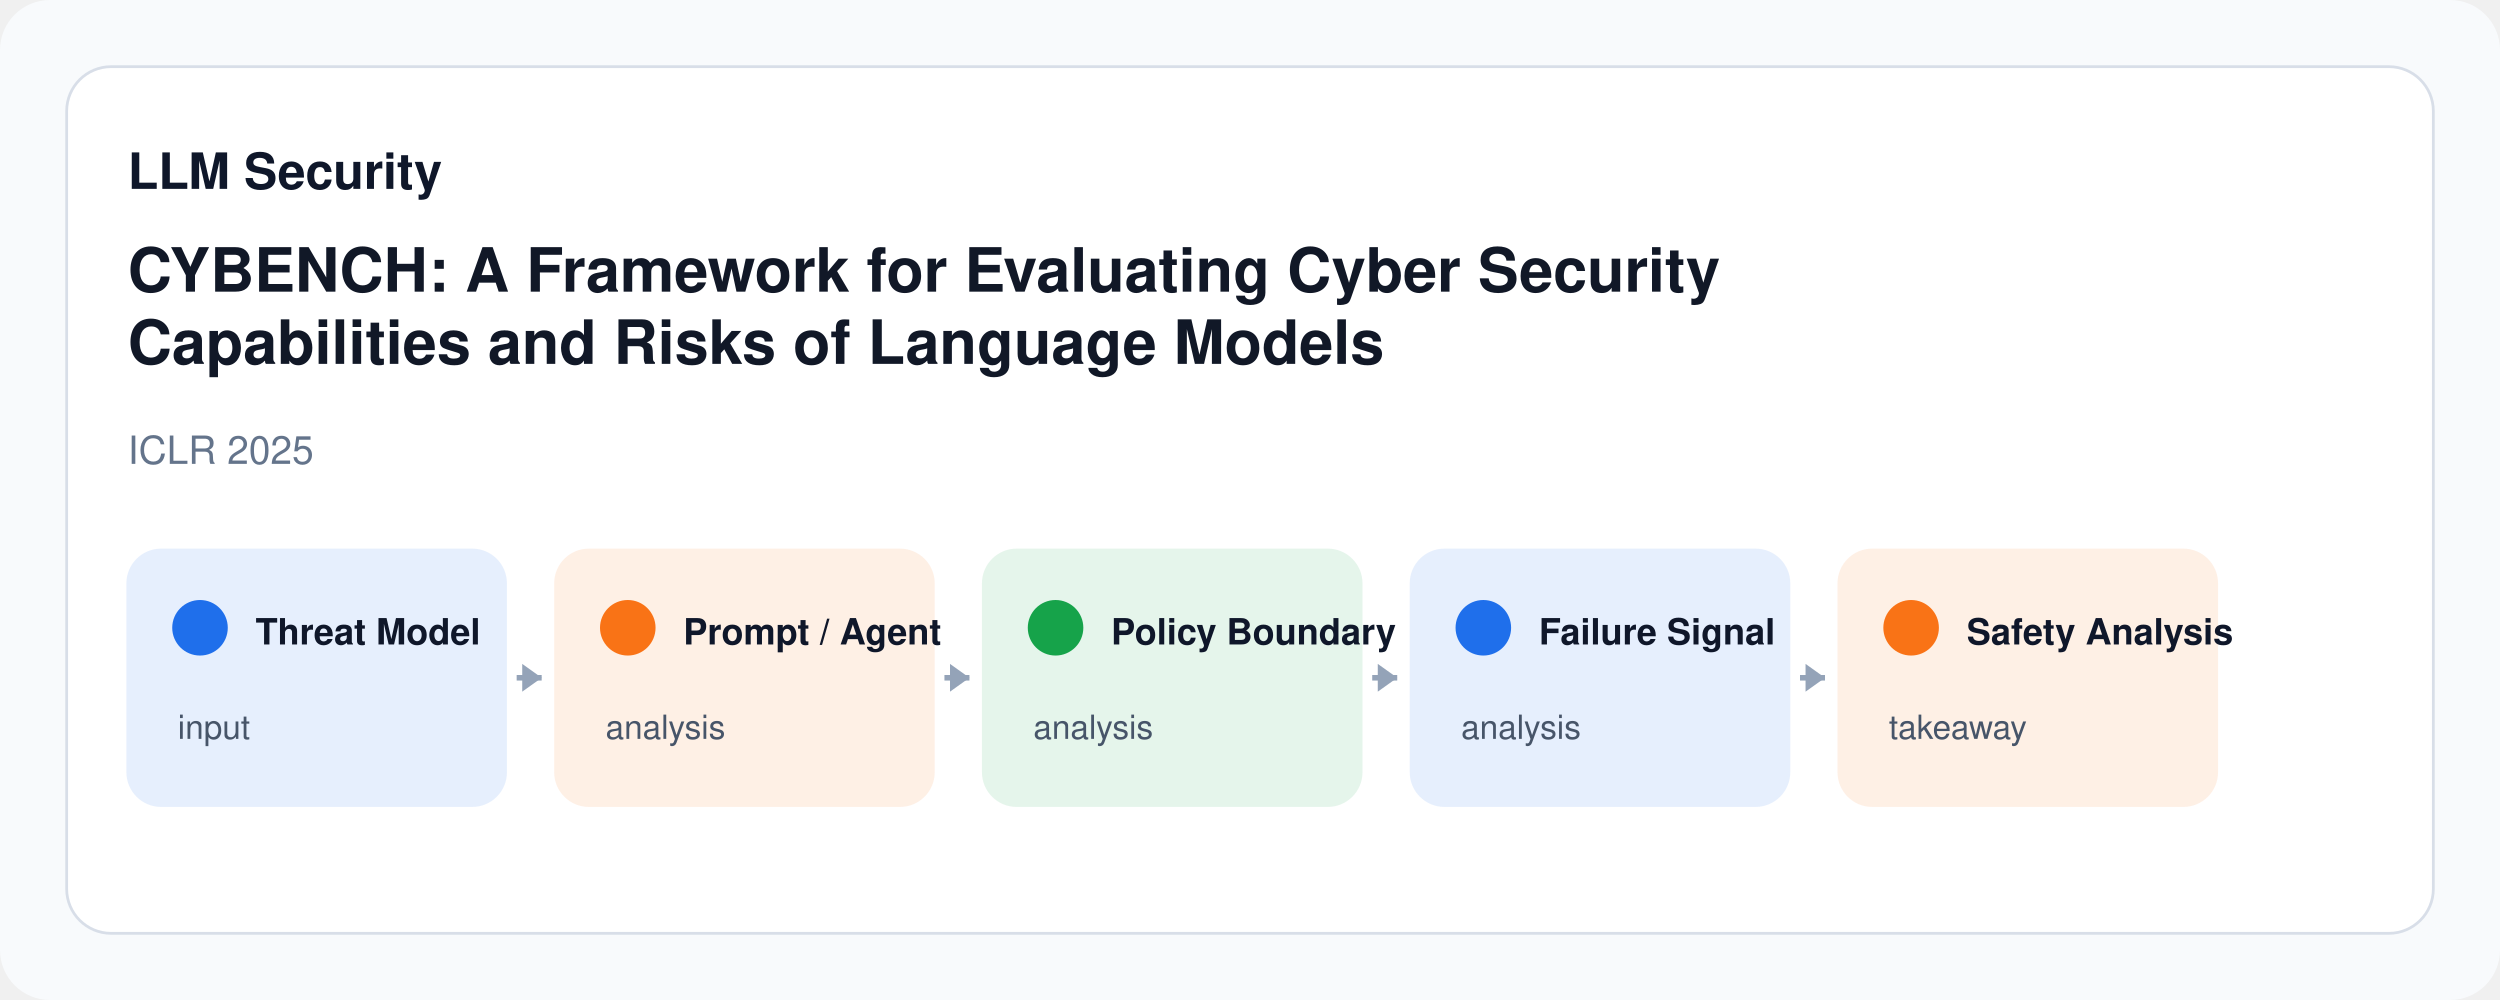
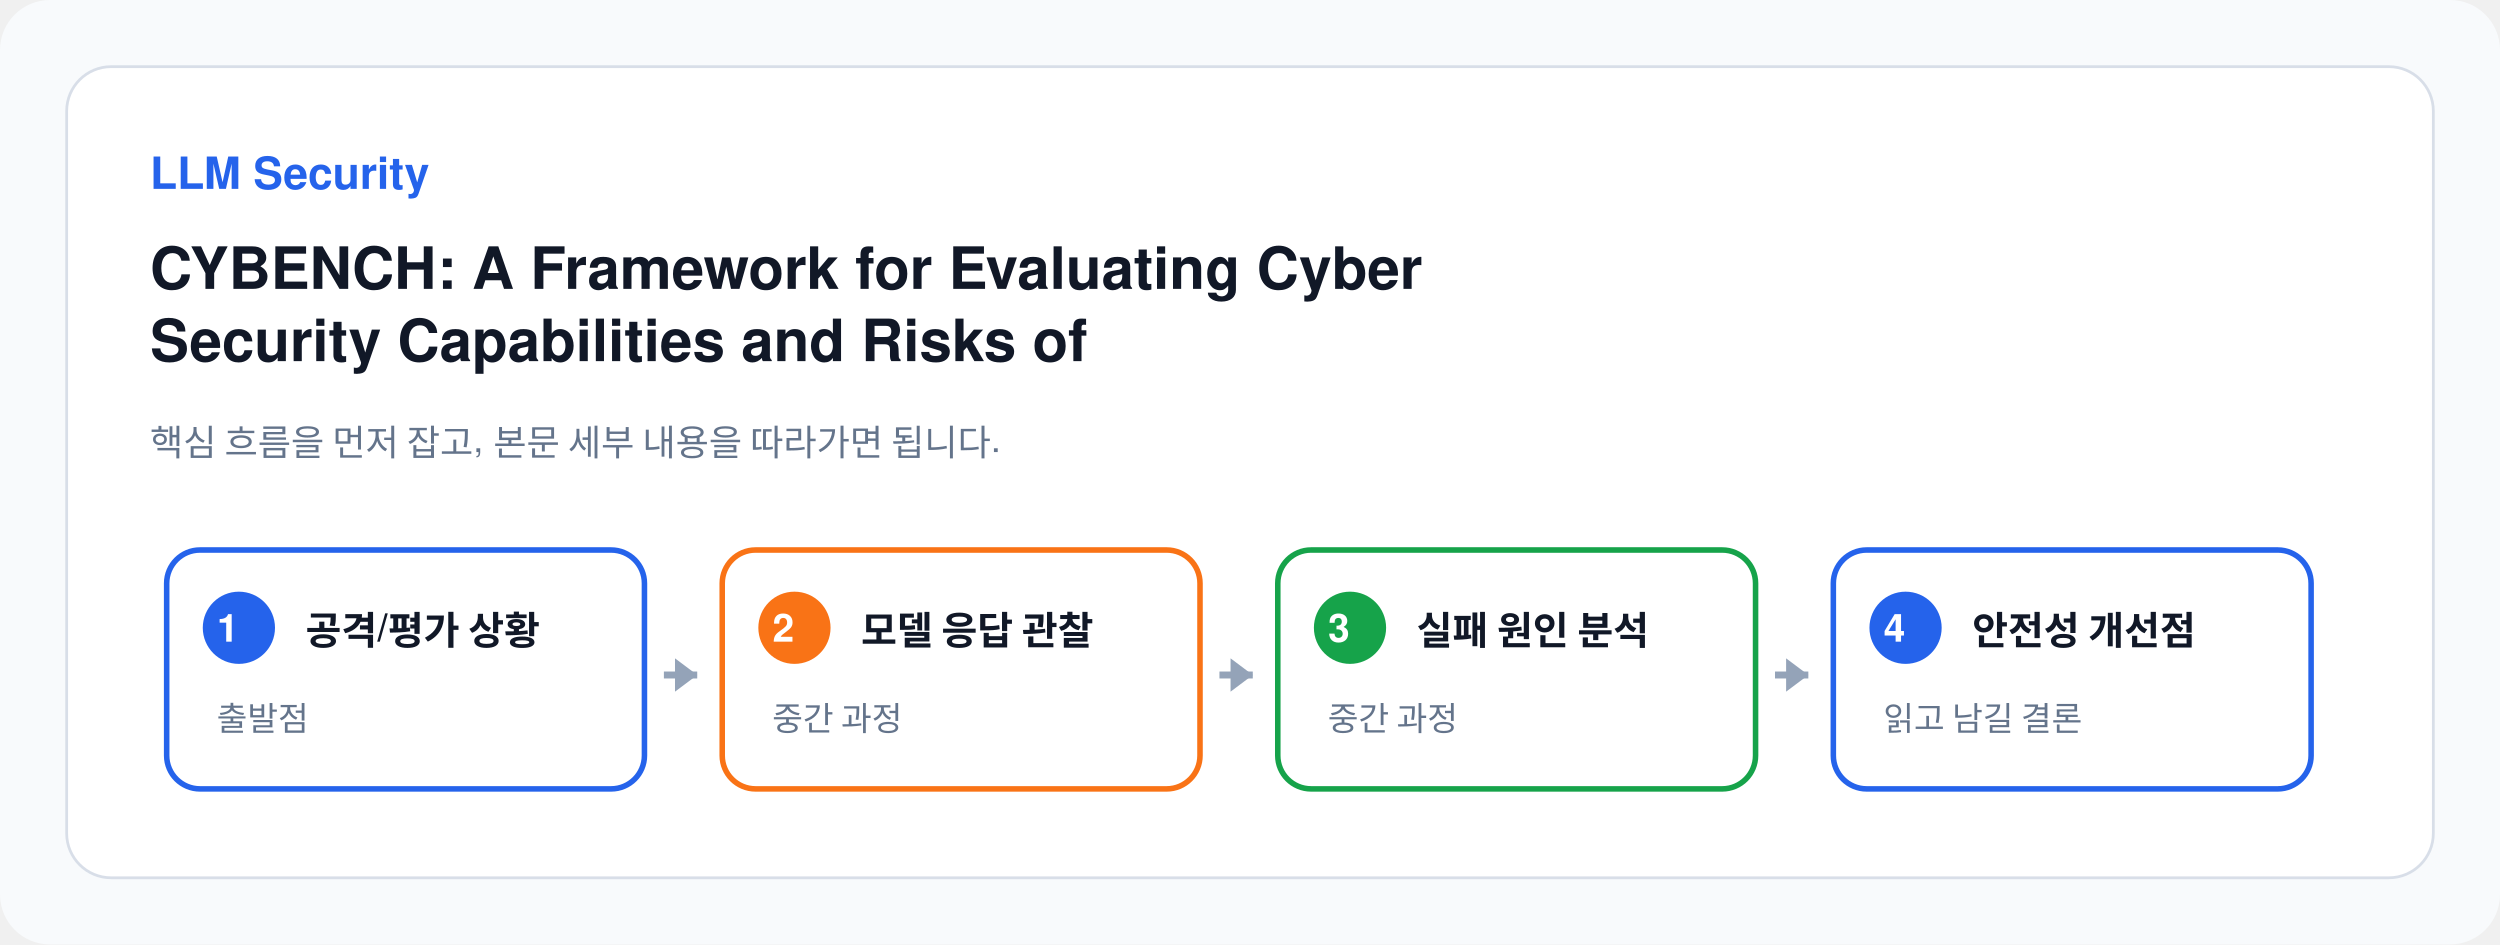
- <svg xmlns="http://www.w3.org/2000/svg" width="900" height="360" viewBox="0 0 900 360" role="img" aria-labelledby="title desc">
-   <rect width="900" height="360" rx="18" fill="#f8fafc" />
-   <rect x="24" y="24" width="852" height="312" rx="16" fill="#ffffff" stroke="#d8dee8" />
-   <text x="46" y="68" font-family="-apple-system, BlinkMacSystemFont, Segoe UI, Helvetica, Arial, sans-serif" font-size="18" font-weight="700" fill="#0f172a">LLM Security</text>
-   <text x="46" y="105" font-family="-apple-system, BlinkMacSystemFont, Segoe UI, Helvetica, Arial, sans-serif" font-size="22" font-weight="700" fill="#111827">CYBENCH: A Framework for Evaluating Cyber Security</text>
-   <text x="46" y="131" font-family="-apple-system, BlinkMacSystemFont, Segoe UI, Helvetica, Arial, sans-serif" font-size="22" font-weight="700" fill="#111827">Capabilities and Risks of Language Models</text>
-   <text x="46" y="167" font-family="-apple-system, BlinkMacSystemFont, Segoe UI, Helvetica, Arial, sans-serif" font-size="14" fill="#64748b">ICLR 2025</text>
-   <rect x="46" y="198" width="136" height="92" rx="12" fill="#1f6feb" opacity="0.11" stroke="#1f6feb" />
-   <circle cx="72" cy="226" r="10" fill="#1f6feb" />
-   <text x="92" y="232" font-family="-apple-system, BlinkMacSystemFont, Segoe UI, Helvetica, Arial, sans-serif" font-size="13" font-weight="700" fill="#0f172a">Threat Model</text>
-   <text x="64" y="266" font-family="-apple-system, BlinkMacSystemFont, Segoe UI, Helvetica, Arial, sans-serif" font-size="12" fill="#475569">input</text>
-   <path d="M186 244 H195" stroke="#94a3b8" stroke-width="2" />
-   <path d="M195 244 l-7 -5 v10 z" fill="#94a3b8" />
-   <rect x="200" y="198" width="136" height="92" rx="12" fill="#f97316" opacity="0.11" stroke="#f97316" />
-   <circle cx="226" cy="226" r="10" fill="#f97316" />
-   <text x="246" y="232" font-family="-apple-system, BlinkMacSystemFont, Segoe UI, Helvetica, Arial, sans-serif" font-size="13" font-weight="700" fill="#0f172a">Prompt / Agent</text>
-   <text x="218" y="266" font-family="-apple-system, BlinkMacSystemFont, Segoe UI, Helvetica, Arial, sans-serif" font-size="12" fill="#475569">analysis</text>
-   <path d="M340 244 H349" stroke="#94a3b8" stroke-width="2" />
-   <path d="M349 244 l-7 -5 v10 z" fill="#94a3b8" />
-   <rect x="354" y="198" width="136" height="92" rx="12" fill="#16a34a" opacity="0.11" stroke="#16a34a" />
-   <circle cx="380" cy="226" r="10" fill="#16a34a" />
-   <text x="400" y="232" font-family="-apple-system, BlinkMacSystemFont, Segoe UI, Helvetica, Arial, sans-serif" font-size="13" font-weight="700" fill="#0f172a">Policy Boundary</text>
-   <text x="372" y="266" font-family="-apple-system, BlinkMacSystemFont, Segoe UI, Helvetica, Arial, sans-serif" font-size="12" fill="#475569">analysis</text>
-   <path d="M494 244 H503" stroke="#94a3b8" stroke-width="2" />
-   <path d="M503 244 l-7 -5 v10 z" fill="#94a3b8" />
-   <rect x="508" y="198" width="136" height="92" rx="12" fill="#1f6feb" opacity="0.11" stroke="#1f6feb" />
-   <circle cx="534" cy="226" r="10" fill="#1f6feb" />
-   <text x="554" y="232" font-family="-apple-system, BlinkMacSystemFont, Segoe UI, Helvetica, Arial, sans-serif" font-size="13" font-weight="700" fill="#0f172a">Failure Signal</text>
-   <text x="526" y="266" font-family="-apple-system, BlinkMacSystemFont, Segoe UI, Helvetica, Arial, sans-serif" font-size="12" fill="#475569">analysis</text>
-   <path d="M648 244 H657" stroke="#94a3b8" stroke-width="2" />
-   <path d="M657 244 l-7 -5 v10 z" fill="#94a3b8" />
-   <rect x="662" y="198" width="136" height="92" rx="12" fill="#f97316" opacity="0.11" stroke="#f97316" />
-   <circle cx="688" cy="226" r="10" fill="#f97316" />
-   <text x="708" y="232" font-family="-apple-system, BlinkMacSystemFont, Segoe UI, Helvetica, Arial, sans-serif" font-size="13" font-weight="700" fill="#0f172a">Safety Analysis</text>
-   <text x="680" y="266" font-family="-apple-system, BlinkMacSystemFont, Segoe UI, Helvetica, Arial, sans-serif" font-size="12" fill="#475569">takeaway</text>
+ <svg xmlns="http://www.w3.org/2000/svg" width="900" height="340" viewBox="0 0 900 340" role="img" aria-labelledby="title desc">
+   <rect width="900" height="340" rx="18" fill="#f8fafc" />
+   <rect x="24" y="24" width="852" height="292" rx="16" fill="#ffffff" stroke="#d8dee8" />
+   <text x="54" y="68" font-family="-apple-system, BlinkMacSystemFont, Segoe UI, Apple SD Gothic Neo, Noto Sans KR, Helvetica, Arial, sans-serif" font-size="16" font-weight="700" fill="#2563eb">LLM Security</text>
+   <text x="54" y="104" font-family="-apple-system, BlinkMacSystemFont, Segoe UI, Apple SD Gothic Neo, Noto Sans KR, Helvetica, Arial, sans-serif" font-size="21" font-weight="700" fill="#111827">CYBENCH: A Framework for Evaluating Cyber</text>
+   <text x="54" y="130" font-family="-apple-system, BlinkMacSystemFont, Segoe UI, Apple SD Gothic Neo, Noto Sans KR, Helvetica, Arial, sans-serif" font-size="21" font-weight="700" fill="#111827">Security Capabilities and Risks of</text>
+   <text x="54" y="164" font-family="-apple-system, BlinkMacSystemFont, Segoe UI, Apple SD Gothic Neo, Noto Sans KR, Helvetica, Arial, sans-serif" font-size="13" fill="#64748b">핵심 흐름을 먼저 잡고, 본문 세부 내용을 따라가면 됩니다.</text>
+   <rect x="60" y="198" width="172" height="86" rx="12" fill="#ffffff" stroke="#2563eb" stroke-width="2" />
+   <circle cx="86" cy="226" r="13" fill="#2563eb" />
+   <text x="82" y="231" text-anchor="middle" font-family="-apple-system, BlinkMacSystemFont, Segoe UI, Helvetica, Arial, sans-serif" font-size="14" font-weight="700" fill="#ffffff">1</text>
+   <text x="110" y="232" font-family="-apple-system, BlinkMacSystemFont, Segoe UI, Apple SD Gothic Neo, Noto Sans KR, Helvetica, Arial, sans-serif" font-size="14" font-weight="700" fill="#111827">공격/평가 상황</text>
+   <text x="78" y="263" font-family="-apple-system, BlinkMacSystemFont, Segoe UI, Apple SD Gothic Neo, Noto Sans KR, Helvetica, Arial, sans-serif" font-size="12" fill="#64748b">출발점</text>
+   <path d="M239 243 H251" stroke="#94a3b8" stroke-width="2.5" />
+   <path d="M251 243 l-8 -6 v12 z" fill="#94a3b8" />
+   <rect x="260" y="198" width="172" height="86" rx="12" fill="#ffffff" stroke="#f97316" stroke-width="2" />
+   <circle cx="286" cy="226" r="13" fill="#f97316" />
+   <text x="282" y="231" text-anchor="middle" font-family="-apple-system, BlinkMacSystemFont, Segoe UI, Helvetica, Arial, sans-serif" font-size="14" font-weight="700" fill="#ffffff">2</text>
+   <text x="310" y="232" font-family="-apple-system, BlinkMacSystemFont, Segoe UI, Apple SD Gothic Neo, Noto Sans KR, Helvetica, Arial, sans-serif" font-size="14" font-weight="700" fill="#111827">모델 응답 관찰</text>
+   <text x="278" y="263" font-family="-apple-system, BlinkMacSystemFont, Segoe UI, Apple SD Gothic Neo, Noto Sans KR, Helvetica, Arial, sans-serif" font-size="12" fill="#64748b">중간 과정</text>
+   <path d="M439 243 H451" stroke="#94a3b8" stroke-width="2.5" />
+   <path d="M451 243 l-8 -6 v12 z" fill="#94a3b8" />
+   <rect x="460" y="198" width="172" height="86" rx="12" fill="#ffffff" stroke="#16a34a" stroke-width="2" />
+   <circle cx="486" cy="226" r="13" fill="#16a34a" />
+   <text x="482" y="231" text-anchor="middle" font-family="-apple-system, BlinkMacSystemFont, Segoe UI, Helvetica, Arial, sans-serif" font-size="14" font-weight="700" fill="#ffffff">3</text>
+   <text x="510" y="232" font-family="-apple-system, BlinkMacSystemFont, Segoe UI, Apple SD Gothic Neo, Noto Sans KR, Helvetica, Arial, sans-serif" font-size="14" font-weight="700" fill="#111827">실패 원인 분석</text>
+   <text x="478" y="263" font-family="-apple-system, BlinkMacSystemFont, Segoe UI, Apple SD Gothic Neo, Noto Sans KR, Helvetica, Arial, sans-serif" font-size="12" fill="#64748b">중간 과정</text>
+   <path d="M639 243 H651" stroke="#94a3b8" stroke-width="2.5" />
+   <path d="M651 243 l-8 -6 v12 z" fill="#94a3b8" />
+   <rect x="660" y="198" width="172" height="86" rx="12" fill="#ffffff" stroke="#2563eb" stroke-width="2" />
+   <circle cx="686" cy="226" r="13" fill="#2563eb" />
+   <text x="682" y="231" text-anchor="middle" font-family="-apple-system, BlinkMacSystemFont, Segoe UI, Helvetica, Arial, sans-serif" font-size="14" font-weight="700" fill="#ffffff">4</text>
+   <text x="710" y="232" font-family="-apple-system, BlinkMacSystemFont, Segoe UI, Apple SD Gothic Neo, Noto Sans KR, Helvetica, Arial, sans-serif" font-size="14" font-weight="700" fill="#111827">안전성 개선점</text>
+   <text x="678" y="263" font-family="-apple-system, BlinkMacSystemFont, Segoe UI, Apple SD Gothic Neo, Noto Sans KR, Helvetica, Arial, sans-serif" font-size="12" fill="#64748b">읽고 남길 결론</text>
</svg>
